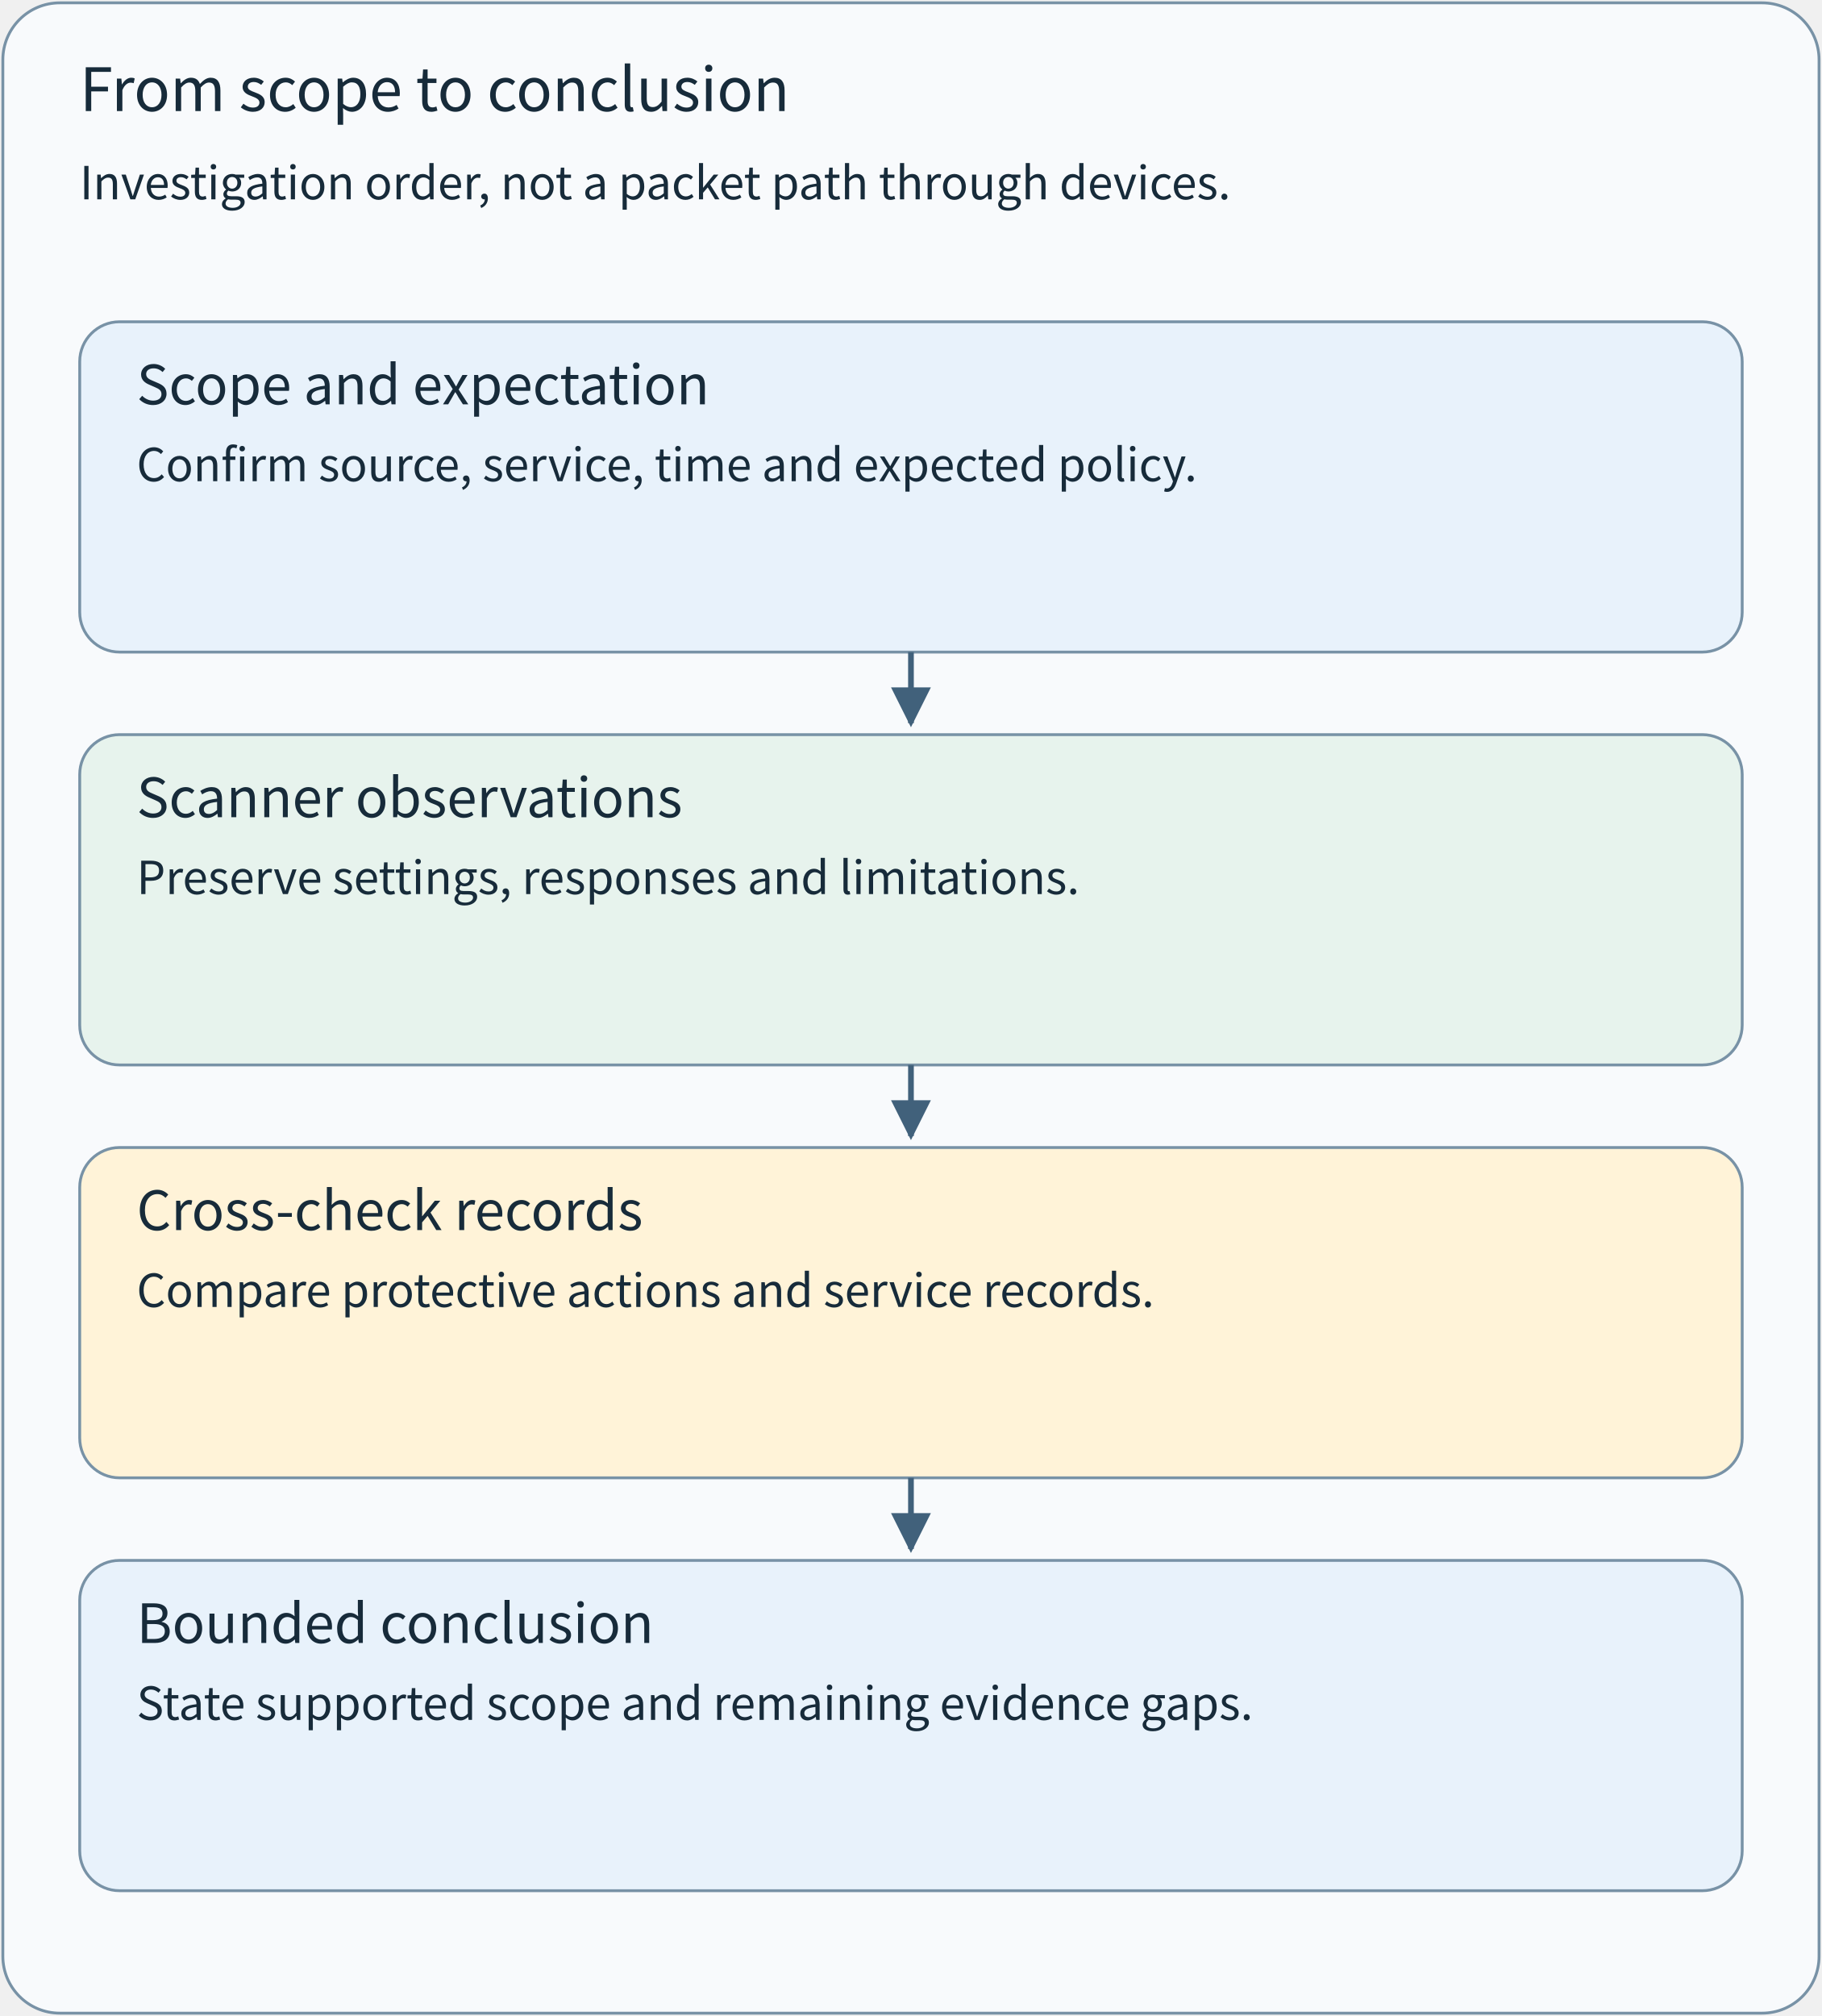
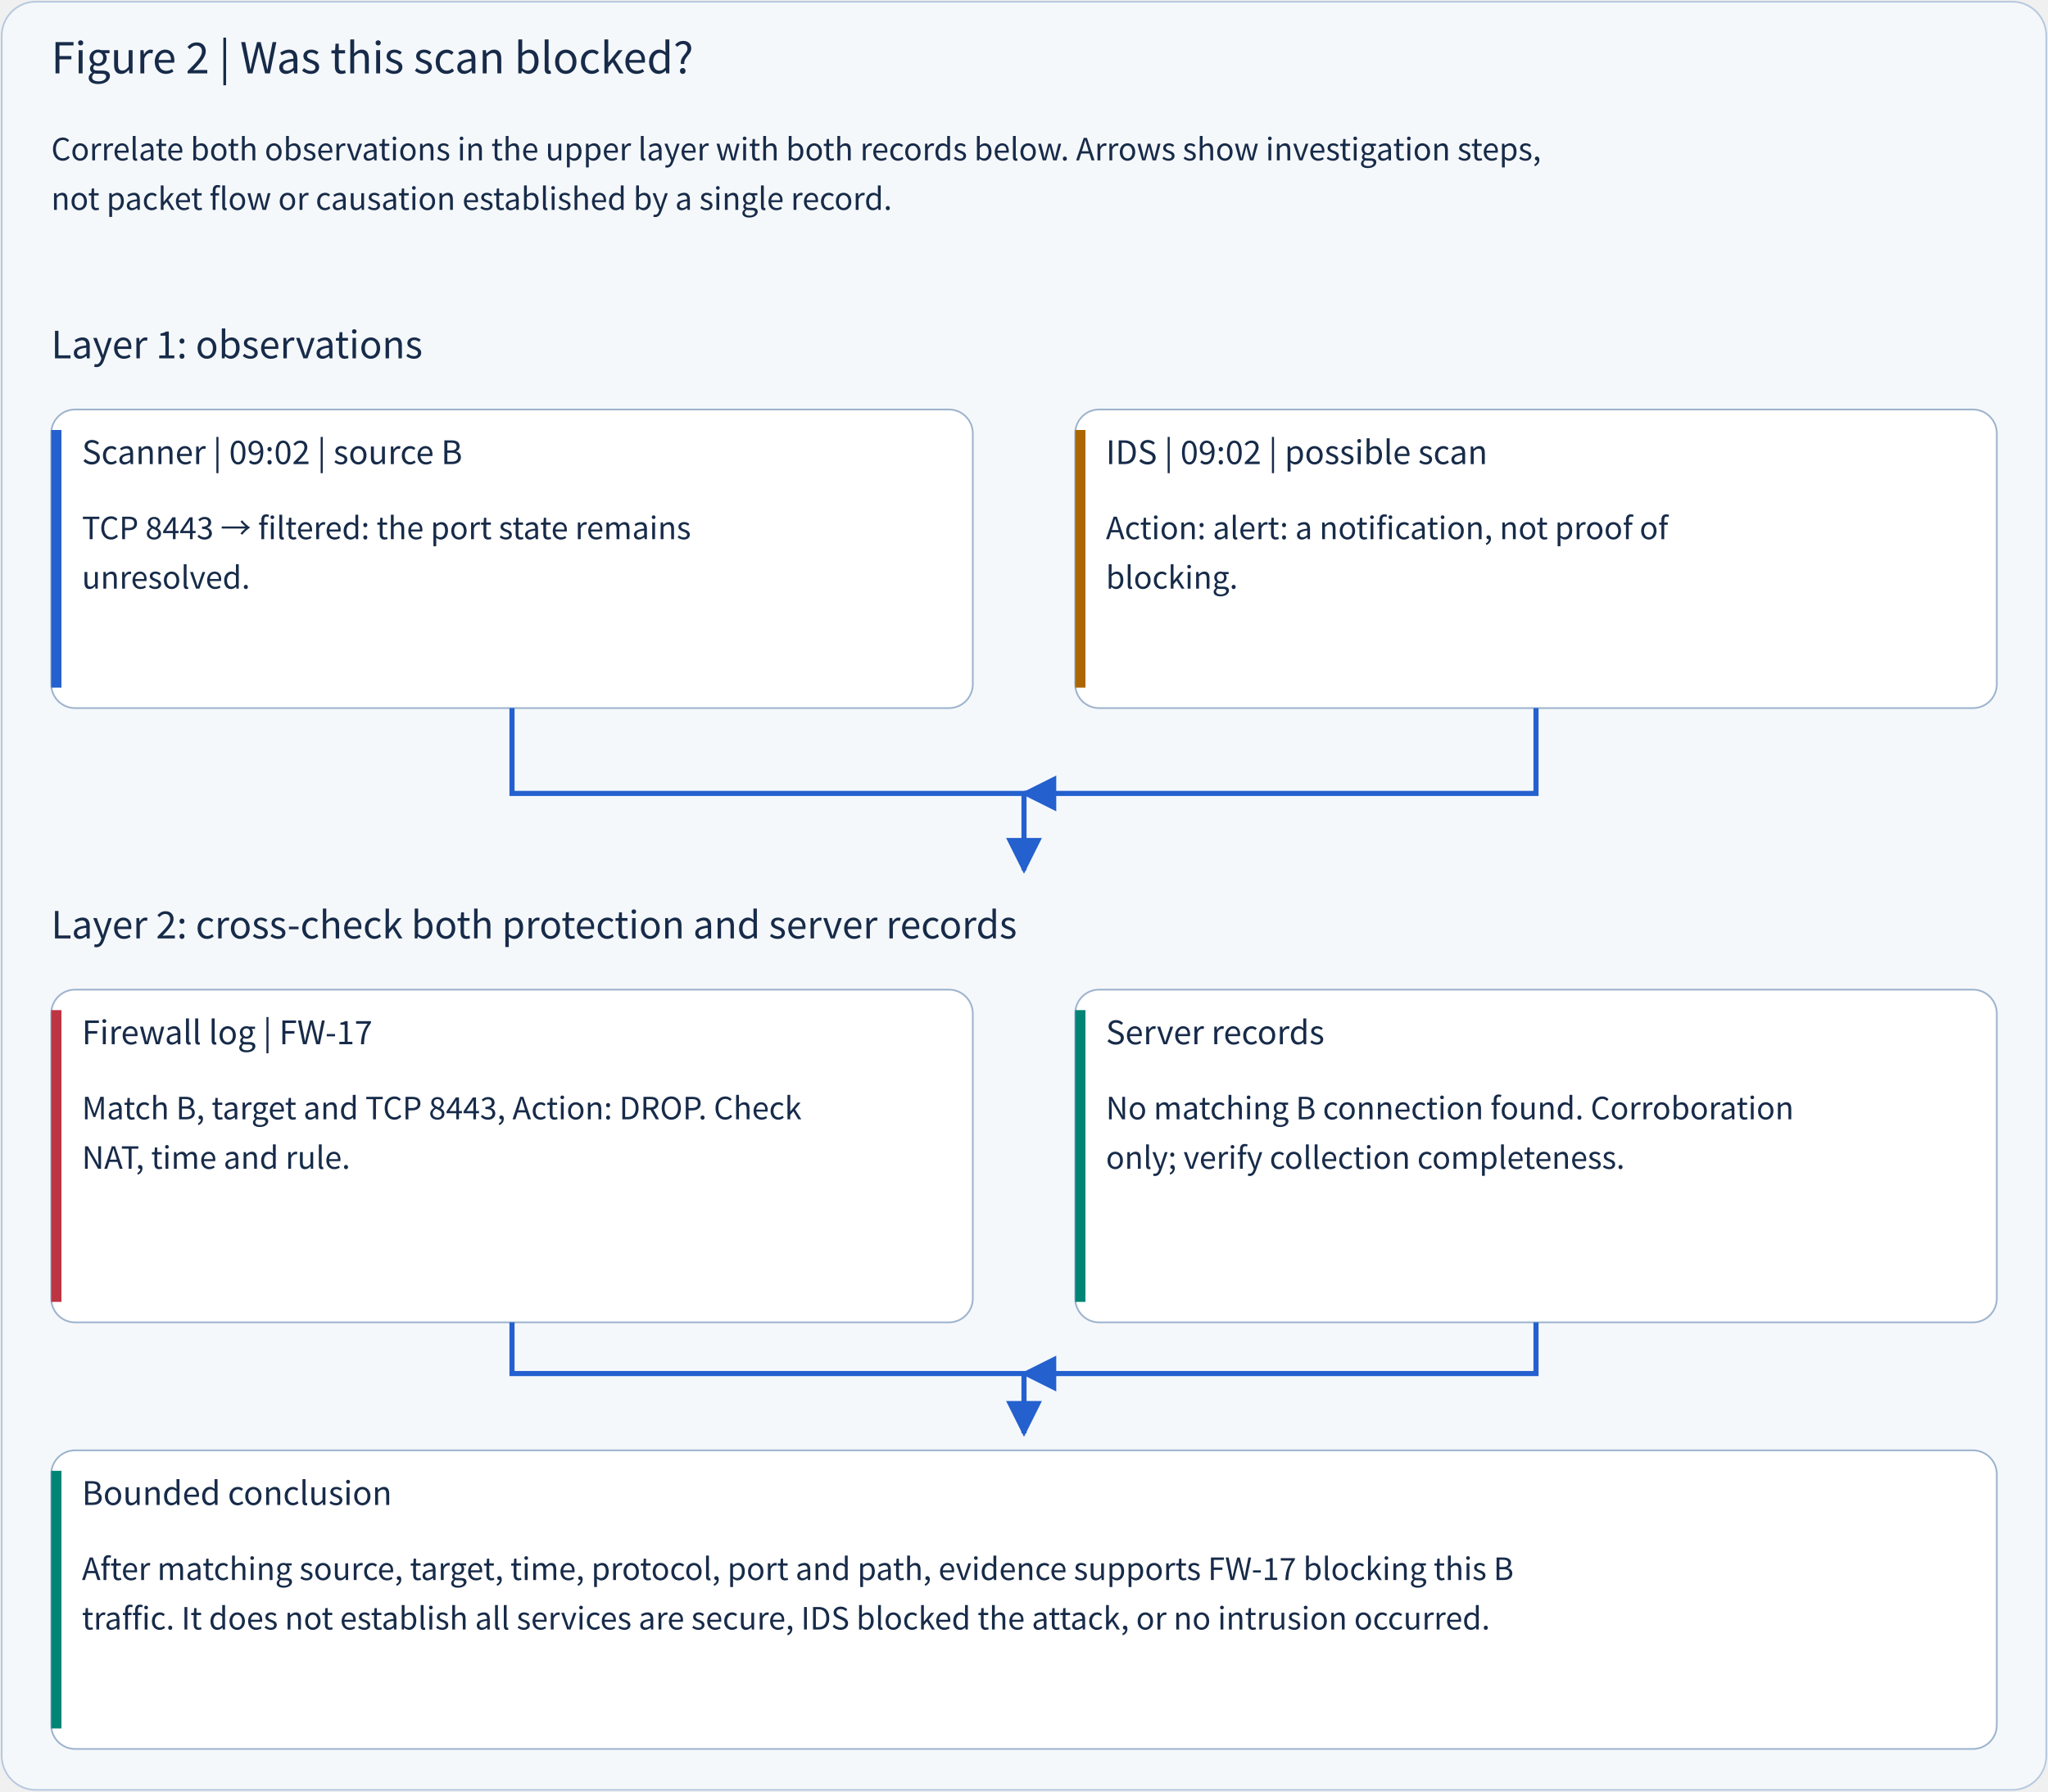
- <svg xmlns="http://www.w3.org/2000/svg" viewBox="0 0 640 708" role="img" aria-labelledby="m0308-evidence-en-title m0308-evidence-en-desc" preserveAspectRatio="xMidYMid meet">
+ <svg xmlns="http://www.w3.org/2000/svg" viewBox="0 0 900 787.5" role="img" aria-labelledby="m0308-evidence-en-title m0308-evidence-en-desc" preserveAspectRatio="xMidYMid meet">
  <defs>
    <marker id="m0308-evidence-en-arrow" viewBox="0 0 10 10" refX="9" refY="5" markerWidth="7" markerHeight="7" orient="auto">
-       <path d="M0 0L10 5L0 10z" fill="#41617b" />
+       <path d="M0 0L10 5L0 10z" fill="#2460ce" />
+     </marker>
+     <marker id="m0308-evidence-en-copy" viewBox="0 0 10 10" refX="9" refY="5" markerWidth="7" markerHeight="7" orient="auto">
+       <path d="M0 0L10 5L0 10z" fill="#008475" />
    </marker>
  </defs>
-   <rect x="1" y="1" width="638" height="706" rx="20" fill="#f8fafc" stroke="#7892a6" />
-   <text x="28" y="39" font-family="Noto Sans CJK TC,sans-serif" font-size="21" fill="#172b3a">From scope to conclusion</text>
-   <text x="28" y="70" font-family="Noto Sans CJK TC,sans-serif" font-size="16" fill="#172b3a">Investigation order, not a packet path through devices.</text>
-   <rect x="28" y="113" width="584" height="116" rx="14" fill="#e8f2fb" stroke="#7892a6" />
-   <text x="48" y="142" font-family="Noto Sans CJK TC,sans-serif" font-size="19" fill="#172b3a">Scope and expectation</text>
-   <text x="48" y="169" font-family="Noto Sans CJK TC,sans-serif" font-size="16" fill="#172b3a">Confirm source, service, time and expected policy.</text>
-   <path d="M320 229V254" fill="none" stroke="#41617b" stroke-width="2" marker-end="url(#m0308-evidence-en-arrow)" />
-   <rect x="28" y="258" width="584" height="116" rx="14" fill="#e7f3ed" stroke="#7892a6" />
-   <text x="48" y="287" font-family="Noto Sans CJK TC,sans-serif" font-size="19" fill="#172b3a">Scanner observations</text>
-   <text x="48" y="314" font-family="Noto Sans CJK TC,sans-serif" font-size="16" fill="#172b3a">Preserve settings, responses and limitations.</text>
-   <path d="M320 374V399" fill="none" stroke="#41617b" stroke-width="2" marker-end="url(#m0308-evidence-en-arrow)" />
-   <rect x="28" y="403" width="584" height="116" rx="14" fill="#fff3d8" stroke="#7892a6" />
-   <text x="48" y="432" font-family="Noto Sans CJK TC,sans-serif" font-size="19" fill="#172b3a">Cross-check records</text>
-   <text x="48" y="459" font-family="Noto Sans CJK TC,sans-serif" font-size="16" fill="#172b3a">Compare protective actions and service records.</text>
-   <path d="M320 519V544" fill="none" stroke="#41617b" stroke-width="2" marker-end="url(#m0308-evidence-en-arrow)" />
-   <rect x="28" y="548" width="584" height="116" rx="14" fill="#e8f2fb" stroke="#7892a6" />
-   <text x="48" y="577" font-family="Noto Sans CJK TC,sans-serif" font-size="19" fill="#172b3a">Bounded conclusion</text>
-   <text x="48" y="604" font-family="Noto Sans CJK TC,sans-serif" font-size="16" fill="#172b3a">State supported scope and remaining evidence gaps.</text>
+   <g transform="scale(0.75)">
+     <rect x="1" y="1" width="1198" height="1048" rx="20" fill="#f5f8fb" stroke="#b7c9df" />
+     <text x="30" y="43" font-family="Noto Sans CJK TC,sans-serif" font-size="25" fill="#172b49">Figure 2 | Was this scan blocked?</text>
+     <text x="30" y="94" font-family="Noto Sans CJK TC,sans-serif" font-size="18" fill="#172b49">Correlate both observations in the upper layer with both records below. Arrows show investigation steps,</text>
+     <text x="30" y="123" font-family="Noto Sans CJK TC,sans-serif" font-size="18" fill="#172b49">not packet flow or causation established by a single record.</text>
+     <text x="30" y="210" font-family="Noto Sans CJK TC,sans-serif" font-size="22" fill="#172b49">Layer 1: observations</text>
+     <rect x="30" y="240" width="540" height="175" rx="14" fill="#ffffff" stroke="#9db3cd" />
+     <path d="M33 252V403" stroke="#2460ce" stroke-width="6" />
+     <text x="48" y="272" font-family="Noto Sans CJK TC,sans-serif" font-size="19" fill="#172b49">Scanner | 09:02 | source B</text>
+     <text x="48" y="316" font-family="Noto Sans CJK TC,sans-serif" font-size="18" fill="#172b49">TCP 8443 → filtered: the port state remains</text>
+     <text x="48" y="345" font-family="Noto Sans CJK TC,sans-serif" font-size="18" fill="#172b49">unresolved.</text>
+     <rect x="630" y="240" width="540" height="175" rx="14" fill="#ffffff" stroke="#9db3cd" />
+     <path d="M633 252V403" stroke="#ad6700" stroke-width="6" />
+     <text x="648" y="272" font-family="Noto Sans CJK TC,sans-serif" font-size="19" fill="#172b49">IDS | 09:02 | possible scan</text>
+     <text x="648" y="316" font-family="Noto Sans CJK TC,sans-serif" font-size="18" fill="#172b49">Action: alert: a notification, not proof of</text>
+     <text x="648" y="345" font-family="Noto Sans CJK TC,sans-serif" font-size="18" fill="#172b49">blocking.</text>
+     <path d="M300 415V465H600V510" fill="none" stroke="#2460ce" stroke-width="3" marker-end="url(#m0308-evidence-en-arrow)" />
+     <path d="M900 415V465H600" fill="none" stroke="#2460ce" stroke-width="3" marker-end="url(#m0308-evidence-en-arrow)" />
+     <text x="30" y="550" font-family="Noto Sans CJK TC,sans-serif" font-size="22" fill="#172b49">Layer 2: cross-check both protection and server records</text>
+     <rect x="30" y="580" width="540" height="195" rx="14" fill="#ffffff" stroke="#9db3cd" />
+     <path d="M33 592V763" stroke="#bd3443" stroke-width="6" />
+     <text x="48" y="612" font-family="Noto Sans CJK TC,sans-serif" font-size="19" fill="#172b49">Firewall log | FW-17</text>
+     <text x="48" y="656" font-family="Noto Sans CJK TC,sans-serif" font-size="18" fill="#172b49">Match B, target and TCP 8443, Action: DROP. Check</text>
+     <text x="48" y="685" font-family="Noto Sans CJK TC,sans-serif" font-size="18" fill="#172b49">NAT, time and rule.</text>
+     <rect x="630" y="580" width="540" height="195" rx="14" fill="#ffffff" stroke="#9db3cd" />
+     <path d="M633 592V763" stroke="#008475" stroke-width="6" />
+     <text x="648" y="612" font-family="Noto Sans CJK TC,sans-serif" font-size="19" fill="#172b49">Server records</text>
+     <text x="648" y="656" font-family="Noto Sans CJK TC,sans-serif" font-size="18" fill="#172b49">No matching B connection found. Corroboration</text>
+     <text x="648" y="685" font-family="Noto Sans CJK TC,sans-serif" font-size="18" fill="#172b49">only; verify collection completeness.</text>
+     <path d="M300 775V805H600V840" fill="none" stroke="#2460ce" stroke-width="3" marker-end="url(#m0308-evidence-en-arrow)" />
+     <path d="M900 775V805H600" fill="none" stroke="#2460ce" stroke-width="3" marker-end="url(#m0308-evidence-en-arrow)" />
+     <rect x="30" y="850" width="1140" height="175" rx="14" fill="#ffffff" stroke="#9db3cd" />
+     <path d="M33 862V1013" stroke="#008475" stroke-width="6" />
+     <text x="48" y="882" font-family="Noto Sans CJK TC,sans-serif" font-size="19" fill="#172b49">Bounded conclusion</text>
+     <text x="48" y="926" font-family="Noto Sans CJK TC,sans-serif" font-size="18" fill="#172b49">After matching source, target, time, protocol, port and path, evidence supports FW-17 blocking this B</text>
+     <text x="48" y="955" font-family="Noto Sans CJK TC,sans-serif" font-size="18" fill="#172b49">traffic. It does not establish all services are secure, IDS blocked the attack, or no intrusion occurred.</text>
+   </g>
</svg>
